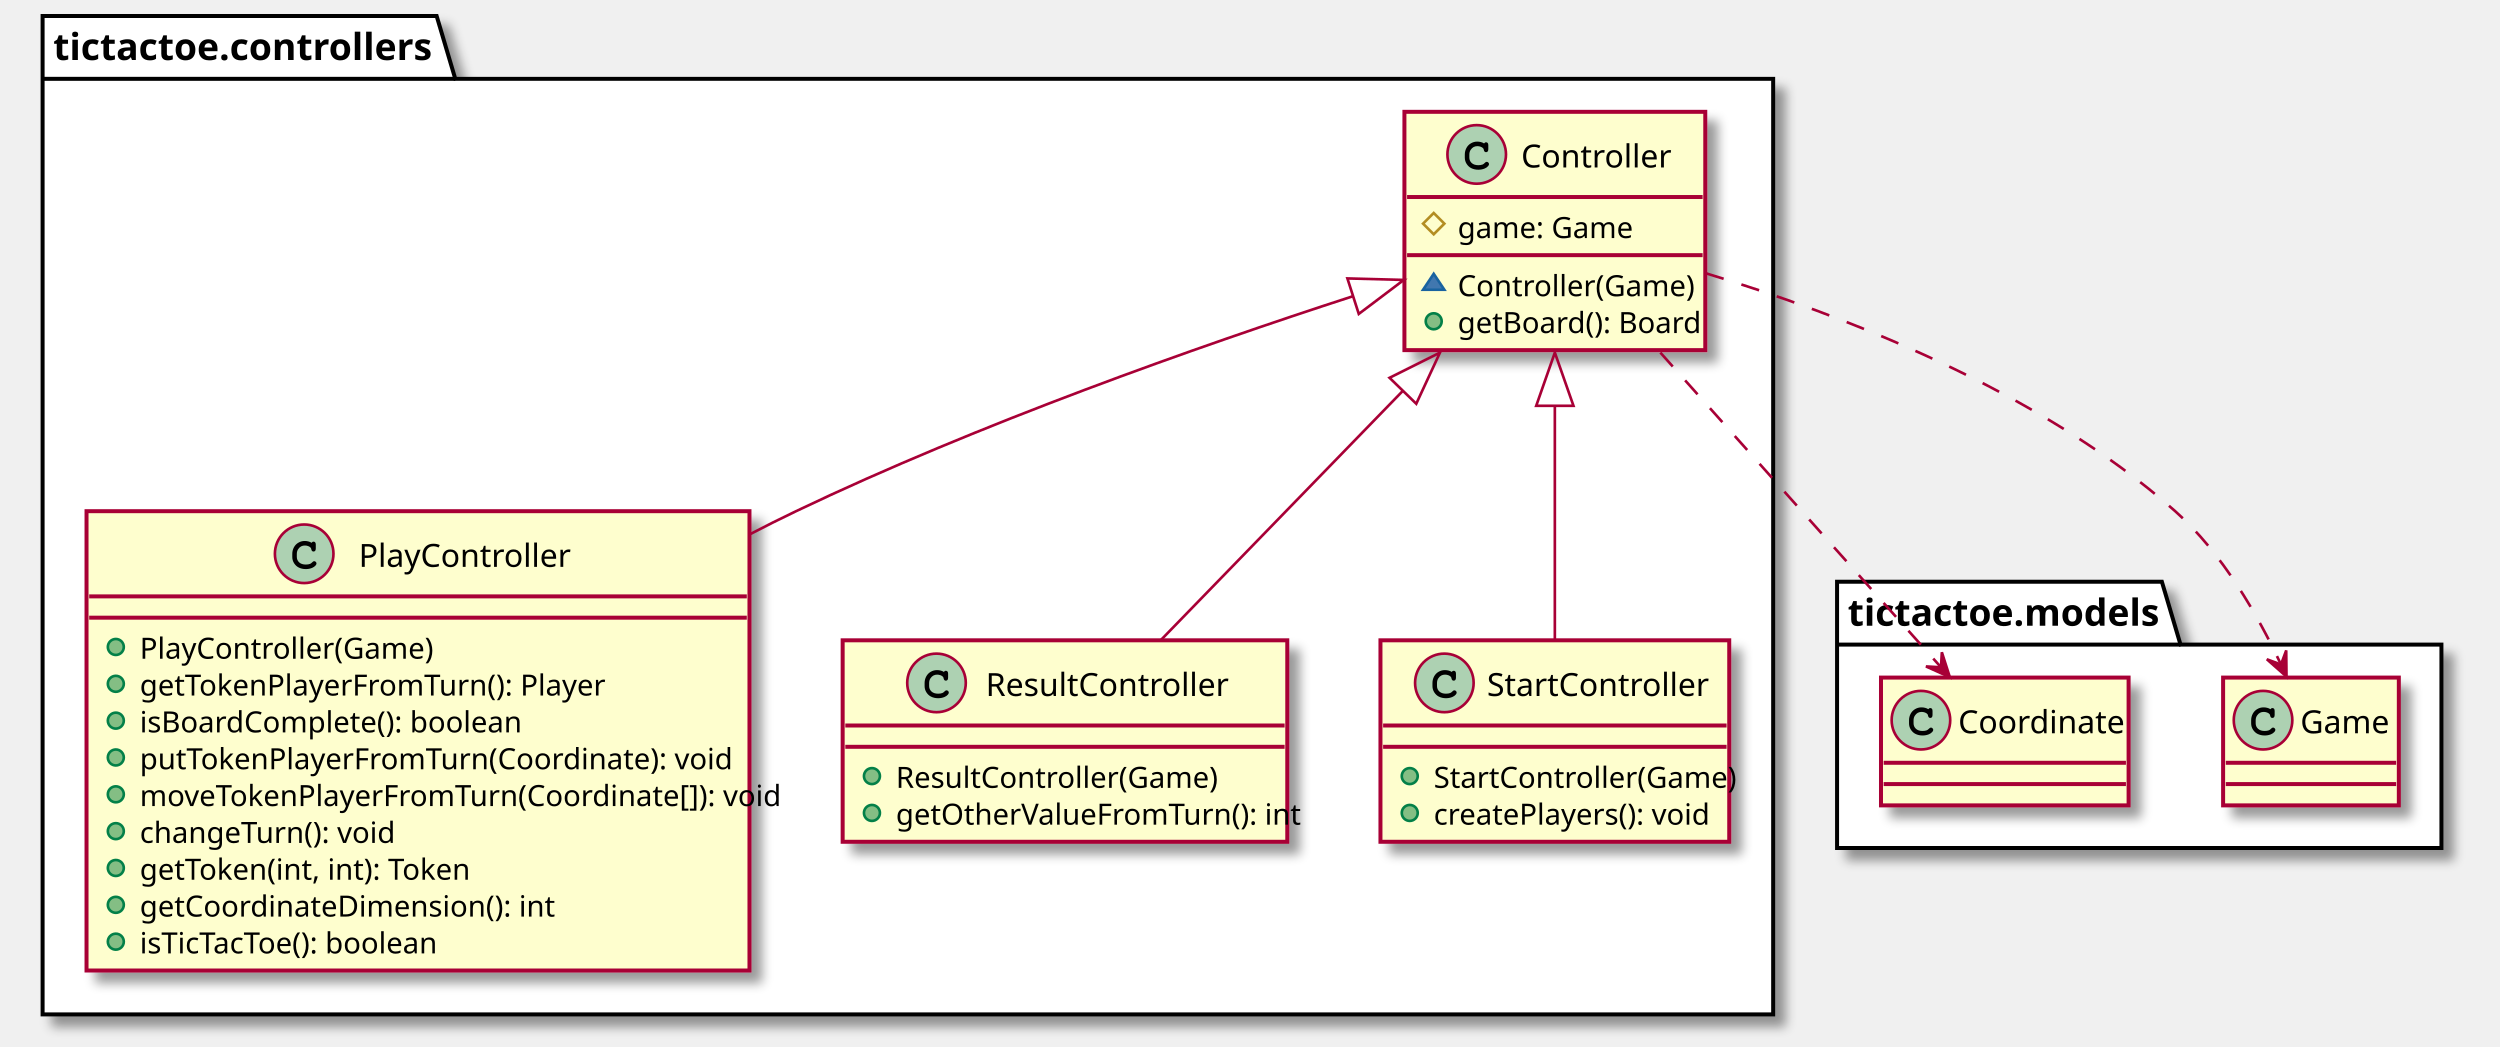
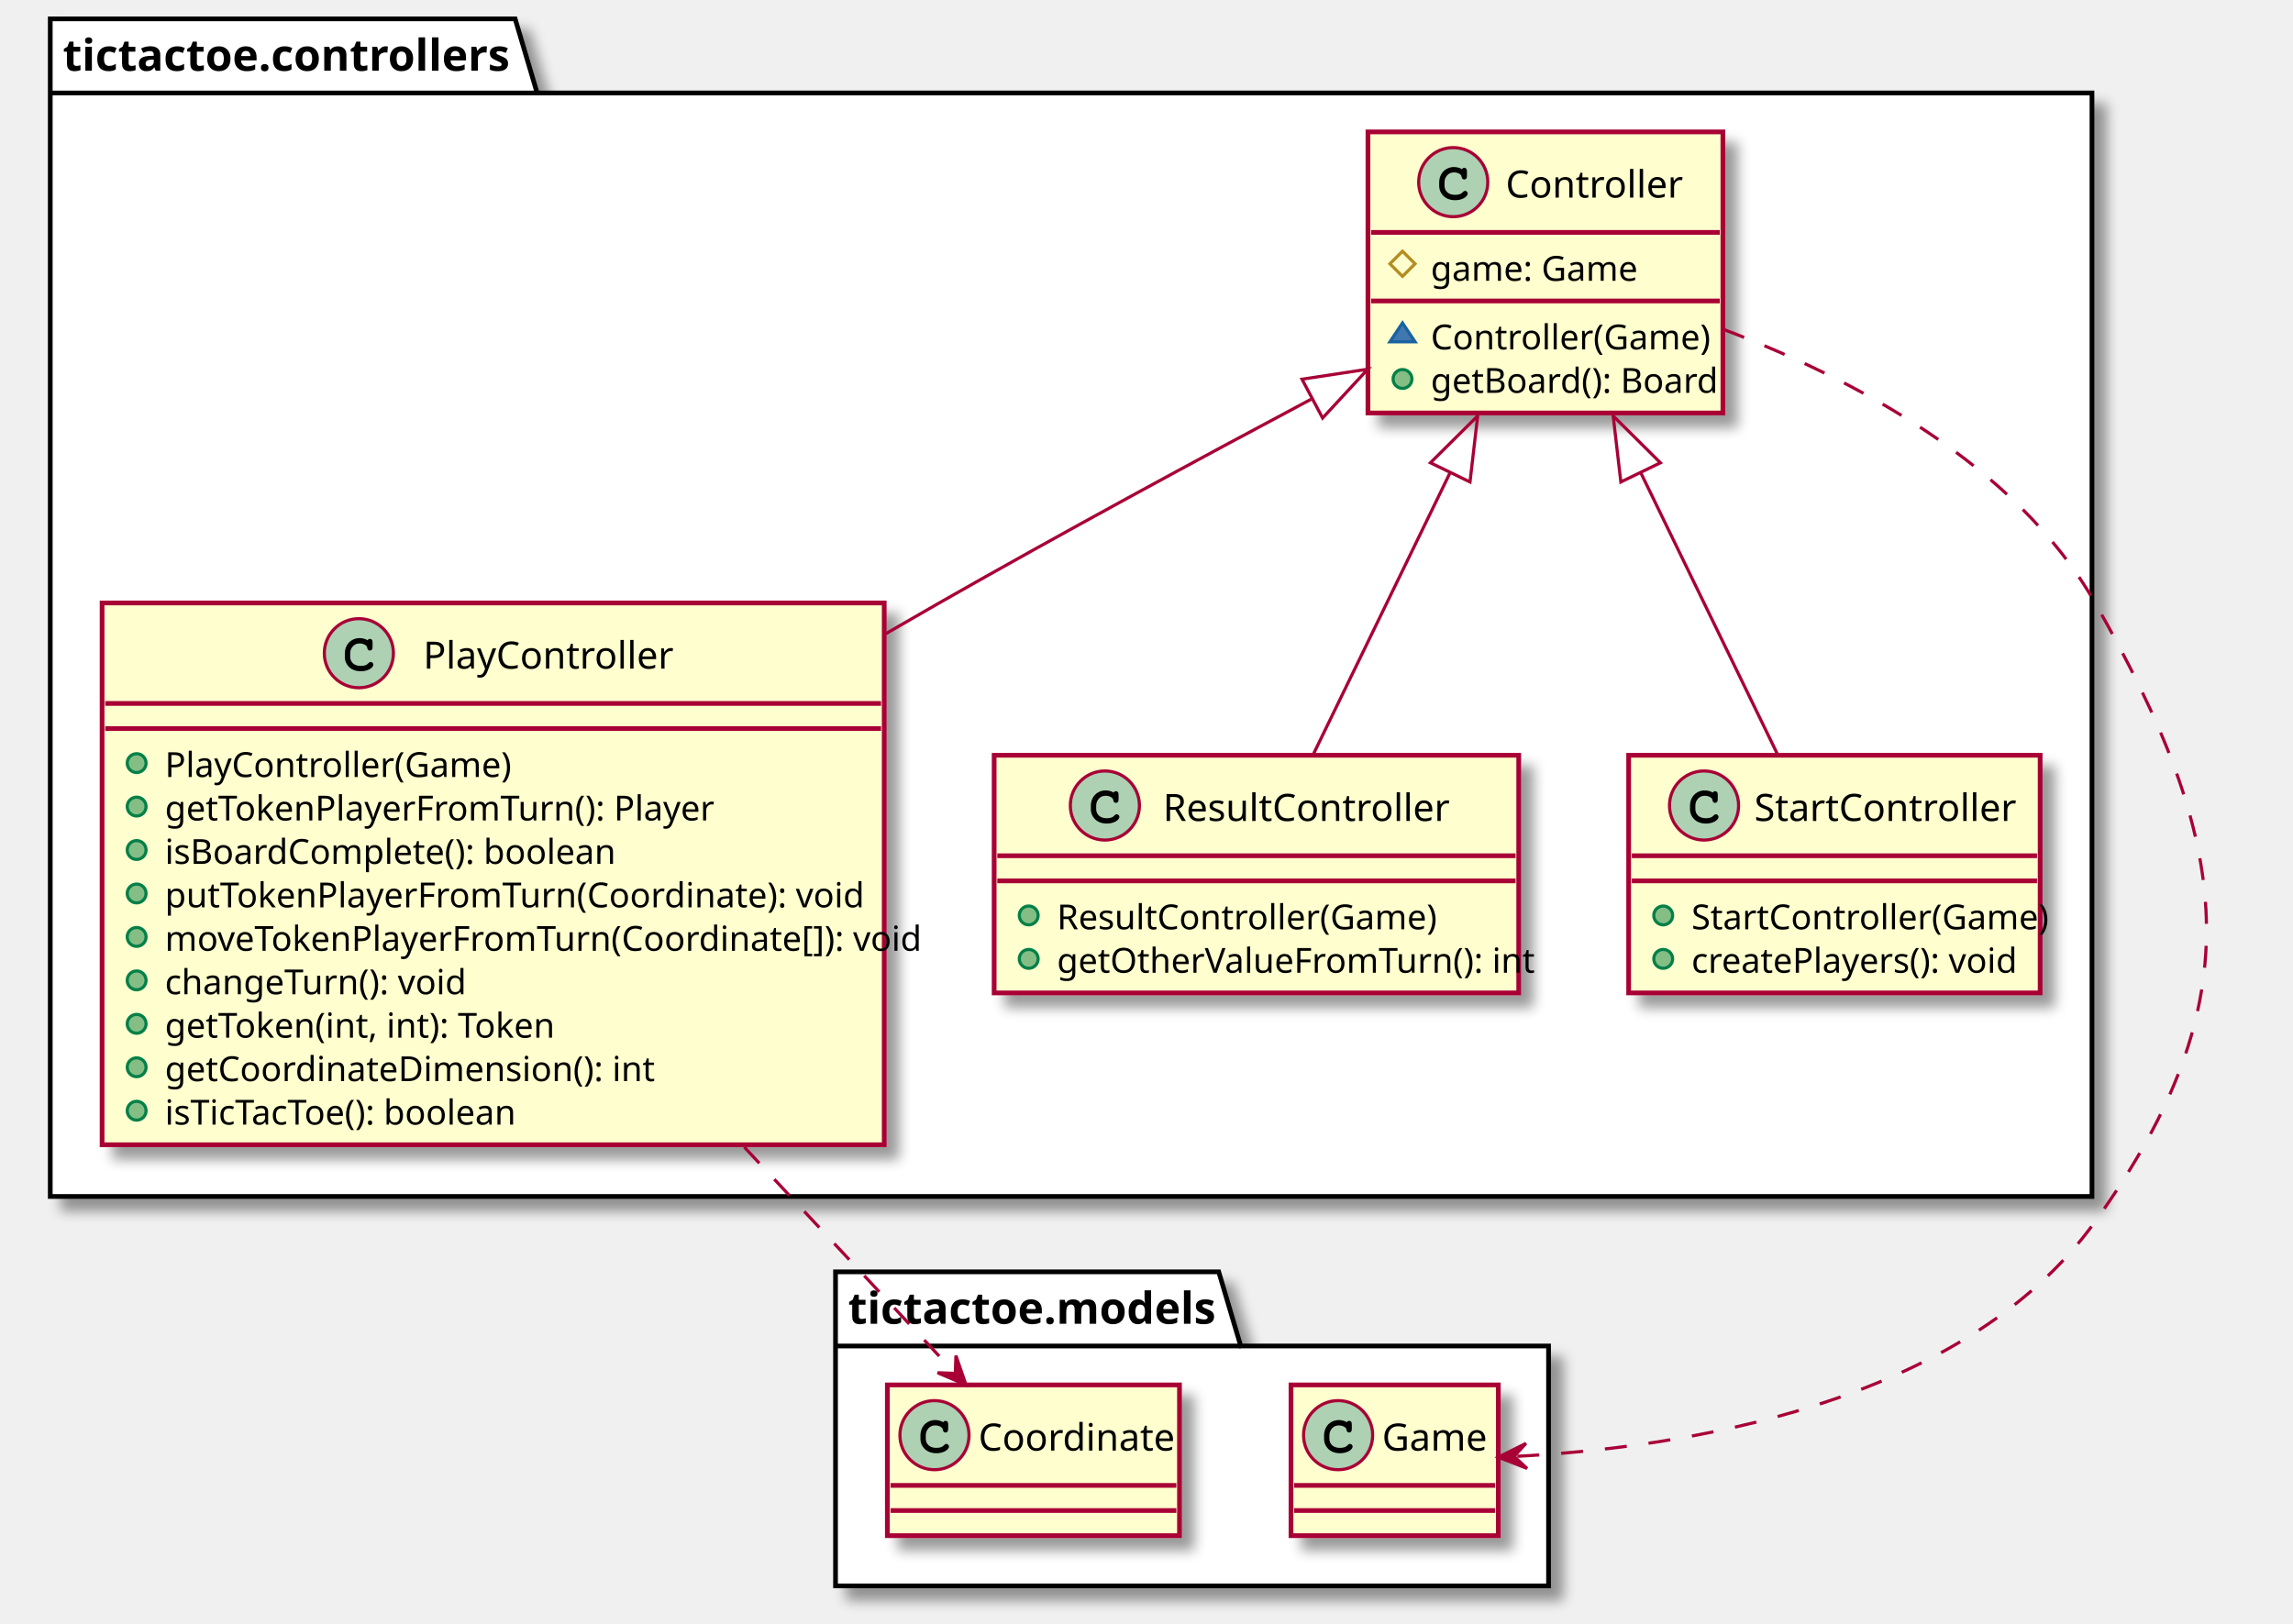
- <svg xmlns="http://www.w3.org/2000/svg" contentScriptType="application/ecmascript" contentStyleType="text/css" height="393px" preserveAspectRatio="none" style="width:939px;height:393px;" version="1.1" viewBox="0 0 939 393" width="939px" zoomAndPan="magnify">
+ <svg xmlns="http://www.w3.org/2000/svg" contentScriptType="application/ecmascript" contentStyleType="text/css" height="517px" preserveAspectRatio="none" style="width:730px;height:517px;" version="1.1" viewBox="0 0 730 517" width="730px" zoomAndPan="magnify">
  <defs>
-     <filter height="300%" id="fr5i2zwpl81jd" width="300%" x="-1" y="-1">
+     <filter height="300%" id="f1r59spkat5eut" width="300%" x="-1" y="-1">
      <feGaussianBlur result="blurOut" stdDeviation="2.0" />
      <feColorMatrix in="blurOut" result="blurOut2" type="matrix" values="0 0 0 0 0 0 0 0 0 0 0 0 0 0 0 0 0 0 .4 0" />
      <feOffset dx="4.0" dy="4.0" in="blurOut2" result="blurOut3" />
      <feBlend in="SourceGraphic" in2="blurOut3" mode="normal" />
    </filter>
  </defs>
  <g>
-     <polygon fill="#FFFFFF" filter="url(#fr5i2zwpl81jd)" points="16,6,164,6,171,29.609,666,29.609,666,381,16,381,16,6" style="stroke: #000000; stroke-width: 1.5;" />
+     <polygon fill="#FFFFFF" filter="url(#f1r59spkat5eut)" points="16,6,164,6,171,29.609,666,29.609,666,381,16,381,16,6" style="stroke: #000000; stroke-width: 1.5;" />
    <line style="stroke: #000000; stroke-width: 1.5;" x1="16" x2="171" y1="29.609" y2="29.609" />
    <text fill="#000000" font-family="sans-serif" font-size="14" font-weight="bold" lengthAdjust="spacingAndGlyphs" textLength="142" x="20" y="22.533">tictactoe.controllers</text>
-     <polygon fill="#FFFFFF" filter="url(#fr5i2zwpl81jd)" points="690,218.5,812,218.5,819,242.109,917,242.109,917,318.5,690,318.5,690,218.5" style="stroke: #000000; stroke-width: 1.5;" />
-     <line style="stroke: #000000; stroke-width: 1.5;" x1="690" x2="819" y1="242.109" y2="242.109" />
-     <text fill="#000000" font-family="sans-serif" font-size="14" font-weight="bold" lengthAdjust="spacingAndGlyphs" textLength="116" x="694" y="235.033">tictactoe.models</text>
-     <rect fill="#FEFECE" filter="url(#fr5i2zwpl81jd)" height="89.508" id="tictactoe.controllers.Controller" style="stroke: #A80036; stroke-width: 1.5;" width="113" x="527.5" y="42" />
-     <ellipse cx="554.65" cy="58" fill="#ADD1B2" rx="11" ry="11" style="stroke: #A80036; stroke-width: 1.0;" />
-     <path d="M557.416,53.875 Q557.572,53.656 557.759,53.547 Q557.947,53.438 558.166,53.438 Q558.541,53.438 558.775,53.703 Q559.009,53.953 559.009,54.562 L559.009,56.016 Q559.009,56.625 558.775,56.891 Q558.541,57.156 558.166,57.156 Q557.822,57.156 557.619,56.953 Q557.416,56.766 557.306,56.25 Q557.259,55.891 557.072,55.703 Q556.744,55.328 556.134,55.109 Q555.525,54.891 554.9,54.891 Q554.134,54.891 553.494,55.219 Q552.869,55.547 552.369,56.297 Q551.884,57.047 551.884,58.078 L551.884,59.172 Q551.884,60.406 552.775,61.234 Q553.666,62.047 555.259,62.047 Q556.197,62.047 556.853,61.797 Q557.244,61.641 557.666,61.203 Q557.931,60.938 558.072,60.859 Q558.228,60.781 558.431,60.781 Q558.759,60.781 559.009,61.047 Q559.275,61.297 559.275,61.641 Q559.275,61.984 558.931,62.391 Q558.431,62.969 557.634,63.297 Q556.556,63.75 555.259,63.75 Q553.744,63.75 552.541,63.125 Q551.556,62.625 550.869,61.562 Q550.181,60.484 550.181,59.203 L550.181,58.047 Q550.181,56.719 550.791,55.578 Q551.416,54.422 552.509,53.812 Q553.603,53.188 554.837,53.188 Q555.572,53.188 556.212,53.359 Q556.869,53.516 557.416,53.875 Z " />
-     <text fill="#000000" font-family="sans-serif" font-size="12" lengthAdjust="spacingAndGlyphs" textLength="54" x="571.35" y="62.91">Controller</text>
-     <line style="stroke: #A80036; stroke-width: 1.5;" x1="528.5" x2="639.5" y1="74" y2="74" />
-     <polygon fill="none" points="538.5,80,542.5,84,538.5,88,534.5,84" style="stroke: #B38D22; stroke-width: 1.0;" />
-     <text fill="#000000" font-family="sans-serif" font-size="11" lengthAdjust="spacingAndGlyphs" textLength="60" x="547.5" y="89.419">game: Game</text>
-     <line style="stroke: #A80036; stroke-width: 1.5;" x1="528.5" x2="639.5" y1="95.836" y2="95.836" />
-     <polygon fill="#4177AF" points="538.5,102.836,534.5,108.836,542.5,108.836" style="stroke: #1963A0; stroke-width: 1.0;" />
-     <text fill="#000000" font-family="sans-serif" font-size="11" lengthAdjust="spacingAndGlyphs" textLength="82" x="547.5" y="111.255">Controller(Game)</text>
-     <ellipse cx="538.5" cy="120.672" fill="#84BE84" rx="3" ry="3" style="stroke: #038048; stroke-width: 1.0;" />
-     <text fill="#000000" font-family="sans-serif" font-size="11" lengthAdjust="spacingAndGlyphs" textLength="87" x="547.5" y="125.091">getBoard(): Board</text>
-     <rect fill="#FEFECE" filter="url(#fr5i2zwpl81jd)" height="172.523" id="tictactoe.controllers.PlayController" style="stroke: #A80036; stroke-width: 1.5;" width="249" x="32.5" y="192" />
+     <polygon fill="#FFFFFF" filter="url(#f1r59spkat5eut)" points="266,405,388,405,395,428.609,493,428.609,493,505,266,505,266,405" style="stroke: #000000; stroke-width: 1.5;" />
+     <line style="stroke: #000000; stroke-width: 1.5;" x1="266" x2="395" y1="428.609" y2="428.609" />
+     <text fill="#000000" font-family="sans-serif" font-size="14" font-weight="bold" lengthAdjust="spacingAndGlyphs" textLength="116" x="270" y="421.533">tictactoe.models</text>
+     <rect fill="#FEFECE" filter="url(#f1r59spkat5eut)" height="89.508" id="tictactoe.controllers.Controller" style="stroke: #A80036; stroke-width: 1.5;" width="113" x="435.5" y="42" />
+     <ellipse cx="462.65" cy="58" fill="#ADD1B2" rx="11" ry="11" style="stroke: #A80036; stroke-width: 1.0;" />
+     <path d="M465.416,53.875 Q465.572,53.656 465.759,53.547 Q465.947,53.438 466.166,53.438 Q466.541,53.438 466.775,53.703 Q467.009,53.953 467.009,54.562 L467.009,56.016 Q467.009,56.625 466.775,56.891 Q466.541,57.156 466.166,57.156 Q465.822,57.156 465.619,56.953 Q465.416,56.766 465.306,56.25 Q465.259,55.891 465.072,55.703 Q464.744,55.328 464.134,55.109 Q463.525,54.891 462.9,54.891 Q462.134,54.891 461.494,55.219 Q460.869,55.547 460.369,56.297 Q459.884,57.047 459.884,58.078 L459.884,59.172 Q459.884,60.406 460.775,61.234 Q461.666,62.047 463.259,62.047 Q464.197,62.047 464.853,61.797 Q465.244,61.641 465.666,61.203 Q465.931,60.938 466.072,60.859 Q466.228,60.781 466.431,60.781 Q466.759,60.781 467.009,61.047 Q467.275,61.297 467.275,61.641 Q467.275,61.984 466.931,62.391 Q466.431,62.969 465.634,63.297 Q464.556,63.75 463.259,63.75 Q461.744,63.75 460.541,63.125 Q459.556,62.625 458.869,61.562 Q458.181,60.484 458.181,59.203 L458.181,58.047 Q458.181,56.719 458.791,55.578 Q459.416,54.422 460.509,53.812 Q461.603,53.188 462.837,53.188 Q463.572,53.188 464.212,53.359 Q464.869,53.516 465.416,53.875 Z " />
+     <text fill="#000000" font-family="sans-serif" font-size="12" lengthAdjust="spacingAndGlyphs" textLength="54" x="479.35" y="62.91">Controller</text>
+     <line style="stroke: #A80036; stroke-width: 1.5;" x1="436.5" x2="547.5" y1="74" y2="74" />
+     <polygon fill="none" points="446.5,80,450.5,84,446.5,88,442.5,84" style="stroke: #B38D22; stroke-width: 1.0;" />
+     <text fill="#000000" font-family="sans-serif" font-size="11" lengthAdjust="spacingAndGlyphs" textLength="60" x="455.5" y="89.419">game: Game</text>
+     <line style="stroke: #A80036; stroke-width: 1.5;" x1="436.5" x2="547.5" y1="95.836" y2="95.836" />
+     <polygon fill="#4177AF" points="446.5,102.836,442.5,108.836,450.5,108.836" style="stroke: #1963A0; stroke-width: 1.0;" />
+     <text fill="#000000" font-family="sans-serif" font-size="11" lengthAdjust="spacingAndGlyphs" textLength="82" x="455.5" y="111.255">Controller(Game)</text>
+     <ellipse cx="446.5" cy="120.672" fill="#84BE84" rx="3" ry="3" style="stroke: #038048; stroke-width: 1.0;" />
+     <text fill="#000000" font-family="sans-serif" font-size="11" lengthAdjust="spacingAndGlyphs" textLength="87" x="455.5" y="125.091">getBoard(): Board</text>
+     <rect fill="#FEFECE" filter="url(#f1r59spkat5eut)" height="172.523" id="tictactoe.controllers.PlayController" style="stroke: #A80036; stroke-width: 1.5;" width="249" x="32.5" y="192" />
    <ellipse cx="114.25" cy="208" fill="#ADD1B2" rx="11" ry="11" style="stroke: #A80036; stroke-width: 1.0;" />
    <path d="M117.016,203.875 Q117.172,203.656 117.359,203.547 Q117.547,203.438 117.766,203.438 Q118.141,203.438 118.375,203.703 Q118.609,203.953 118.609,204.562 L118.609,206.016 Q118.609,206.625 118.375,206.891 Q118.141,207.156 117.766,207.156 Q117.422,207.156 117.219,206.953 Q117.016,206.766 116.906,206.25 Q116.859,205.891 116.672,205.703 Q116.344,205.328 115.734,205.109 Q115.125,204.891 114.5,204.891 Q113.734,204.891 113.094,205.219 Q112.469,205.547 111.969,206.297 Q111.484,207.047 111.484,208.078 L111.484,209.172 Q111.484,210.406 112.375,211.234 Q113.266,212.047 114.859,212.047 Q115.797,212.047 116.453,211.797 Q116.844,211.641 117.266,211.203 Q117.531,210.938 117.672,210.859 Q117.828,210.781 118.031,210.781 Q118.359,210.781 118.609,211.047 Q118.875,211.297 118.875,211.641 Q118.875,211.984 118.531,212.391 Q118.031,212.969 117.234,213.297 Q116.156,213.75 114.859,213.75 Q113.344,213.75 112.141,213.125 Q111.156,212.625 110.469,211.562 Q109.781,210.484 109.781,209.203 L109.781,208.047 Q109.781,206.719 110.391,205.578 Q111.016,204.422 112.109,203.812 Q113.203,203.188 114.438,203.188 Q115.172,203.188 115.812,203.359 Q116.469,203.516 117.016,203.875 Z " />
    <text fill="#000000" font-family="sans-serif" font-size="12" lengthAdjust="spacingAndGlyphs" textLength="77" x="134.75" y="212.91">PlayController</text>
    <line style="stroke: #A80036; stroke-width: 1.5;" x1="33.5" x2="280.5" y1="224" y2="224" />
    <line style="stroke: #A80036; stroke-width: 1.5;" x1="33.5" x2="280.5" y1="232" y2="232" />
    <ellipse cx="43.5" cy="243" fill="#84BE84" rx="3" ry="3" style="stroke: #038048; stroke-width: 1.0;" />
    <text fill="#000000" font-family="sans-serif" font-size="11" lengthAdjust="spacingAndGlyphs" textLength="102" x="52.5" y="247.419">PlayController(Game)</text>
    <ellipse cx="43.5" cy="256.836" fill="#84BE84" rx="3" ry="3" style="stroke: #038048; stroke-width: 1.0;" />
    <text fill="#000000" font-family="sans-serif" font-size="11" lengthAdjust="spacingAndGlyphs" textLength="164" x="52.5" y="261.255">getTokenPlayerFromTurn(): Player</text>
    <ellipse cx="43.5" cy="270.672" fill="#84BE84" rx="3" ry="3" style="stroke: #038048; stroke-width: 1.0;" />
    <text fill="#000000" font-family="sans-serif" font-size="11" lengthAdjust="spacingAndGlyphs" textLength="133" x="52.5" y="275.091">isBoardComplete(): boolean</text>
    <ellipse cx="43.5" cy="284.508" fill="#84BE84" rx="3" ry="3" style="stroke: #038048; stroke-width: 1.0;" />
    <text fill="#000000" font-family="sans-serif" font-size="11" lengthAdjust="spacingAndGlyphs" textLength="206" x="52.5" y="288.927">putTokenPlayerFromTurn(Coordinate): void</text>
    <ellipse cx="43.5" cy="298.344" fill="#84BE84" rx="3" ry="3" style="stroke: #038048; stroke-width: 1.0;" />
    <text fill="#000000" font-family="sans-serif" font-size="11" lengthAdjust="spacingAndGlyphs" textLength="223" x="52.5" y="302.763">moveTokenPlayerFromTurn(Coordinate[]): void</text>
    <ellipse cx="43.5" cy="312.18" fill="#84BE84" rx="3" ry="3" style="stroke: #038048; stroke-width: 1.0;" />
    <text fill="#000000" font-family="sans-serif" font-size="11" lengthAdjust="spacingAndGlyphs" textLength="92" x="52.5" y="316.599">changeTurn(): void</text>
    <ellipse cx="43.5" cy="326.016" fill="#84BE84" rx="3" ry="3" style="stroke: #038048; stroke-width: 1.0;" />
    <text fill="#000000" font-family="sans-serif" font-size="11" lengthAdjust="spacingAndGlyphs" textLength="115" x="52.5" y="330.435">getToken(int, int): Token</text>
    <ellipse cx="43.5" cy="339.852" fill="#84BE84" rx="3" ry="3" style="stroke: #038048; stroke-width: 1.0;" />
    <text fill="#000000" font-family="sans-serif" font-size="11" lengthAdjust="spacingAndGlyphs" textLength="141" x="52.5" y="344.271">getCoordinateDimension(): int</text>
    <ellipse cx="43.5" cy="353.688" fill="#84BE84" rx="3" ry="3" style="stroke: #038048; stroke-width: 1.0;" />
    <text fill="#000000" font-family="sans-serif" font-size="11" lengthAdjust="spacingAndGlyphs" textLength="110" x="52.5" y="358.106">isTicTacToe(): boolean</text>
-     <rect fill="#FEFECE" filter="url(#fr5i2zwpl81jd)" height="75.672" id="tictactoe.controllers.ResultController" style="stroke: #A80036; stroke-width: 1.5;" width="167" x="316.5" y="240.5" />
+     <rect fill="#FEFECE" filter="url(#f1r59spkat5eut)" height="75.672" id="tictactoe.controllers.ResultController" style="stroke: #A80036; stroke-width: 1.5;" width="167" x="316.5" y="240.5" />
    <ellipse cx="351.75" cy="256.5" fill="#ADD1B2" rx="11" ry="11" style="stroke: #A80036; stroke-width: 1.0;" />
    <path d="M354.516,252.375 Q354.672,252.156 354.859,252.047 Q355.047,251.938 355.266,251.938 Q355.641,251.938 355.875,252.203 Q356.109,252.453 356.109,253.062 L356.109,254.516 Q356.109,255.125 355.875,255.391 Q355.641,255.656 355.266,255.656 Q354.922,255.656 354.719,255.453 Q354.516,255.266 354.406,254.75 Q354.359,254.391 354.172,254.203 Q353.844,253.828 353.234,253.609 Q352.625,253.391 352,253.391 Q351.234,253.391 350.594,253.719 Q349.969,254.047 349.469,254.797 Q348.984,255.547 348.984,256.578 L348.984,257.672 Q348.984,258.906 349.875,259.734 Q350.766,260.547 352.359,260.547 Q353.297,260.547 353.953,260.297 Q354.344,260.141 354.766,259.703 Q355.031,259.438 355.172,259.359 Q355.328,259.281 355.531,259.281 Q355.859,259.281 356.109,259.547 Q356.375,259.797 356.375,260.141 Q356.375,260.484 356.031,260.891 Q355.531,261.469 354.734,261.797 Q353.656,262.25 352.359,262.25 Q350.844,262.25 349.641,261.625 Q348.656,261.125 347.969,260.062 Q347.281,258.984 347.281,257.703 L347.281,256.547 Q347.281,255.219 347.891,254.078 Q348.516,252.922 349.609,252.312 Q350.703,251.688 351.938,251.688 Q352.672,251.688 353.312,251.859 Q353.969,252.016 354.516,252.375 Z " />
    <text fill="#000000" font-family="sans-serif" font-size="12" lengthAdjust="spacingAndGlyphs" textLength="90" x="370.25" y="261.41">ResultController</text>
    <line style="stroke: #A80036; stroke-width: 1.5;" x1="317.5" x2="482.5" y1="272.5" y2="272.5" />
    <line style="stroke: #A80036; stroke-width: 1.5;" x1="317.5" x2="482.5" y1="280.5" y2="280.5" />
    <ellipse cx="327.5" cy="291.5" fill="#84BE84" rx="3" ry="3" style="stroke: #038048; stroke-width: 1.0;" />
    <text fill="#000000" font-family="sans-serif" font-size="11" lengthAdjust="spacingAndGlyphs" textLength="112" x="336.5" y="295.919">ResultController(Game)</text>
    <ellipse cx="327.5" cy="305.336" fill="#84BE84" rx="3" ry="3" style="stroke: #038048; stroke-width: 1.0;" />
    <text fill="#000000" font-family="sans-serif" font-size="11" lengthAdjust="spacingAndGlyphs" textLength="141" x="336.5" y="309.755">getOtherValueFromTurn(): int</text>
-     <rect fill="#FEFECE" filter="url(#fr5i2zwpl81jd)" height="75.672" id="tictactoe.controllers.StartController" style="stroke: #A80036; stroke-width: 1.5;" width="131" x="518.5" y="240.5" />
+     <rect fill="#FEFECE" filter="url(#f1r59spkat5eut)" height="75.672" id="tictactoe.controllers.StartController" style="stroke: #A80036; stroke-width: 1.5;" width="131" x="518.5" y="240.5" />
    <ellipse cx="542.5" cy="256.5" fill="#ADD1B2" rx="11" ry="11" style="stroke: #A80036; stroke-width: 1.0;" />
    <path d="M545.266,252.375 Q545.422,252.156 545.609,252.047 Q545.797,251.938 546.016,251.938 Q546.391,251.938 546.625,252.203 Q546.859,252.453 546.859,253.062 L546.859,254.516 Q546.859,255.125 546.625,255.391 Q546.391,255.656 546.016,255.656 Q545.672,255.656 545.469,255.453 Q545.266,255.266 545.156,254.75 Q545.109,254.391 544.922,254.203 Q544.594,253.828 543.984,253.609 Q543.375,253.391 542.75,253.391 Q541.984,253.391 541.344,253.719 Q540.719,254.047 540.219,254.797 Q539.734,255.547 539.734,256.578 L539.734,257.672 Q539.734,258.906 540.625,259.734 Q541.516,260.547 543.109,260.547 Q544.047,260.547 544.703,260.297 Q545.094,260.141 545.516,259.703 Q545.781,259.438 545.922,259.359 Q546.078,259.281 546.281,259.281 Q546.609,259.281 546.859,259.547 Q547.125,259.797 547.125,260.141 Q547.125,260.484 546.781,260.891 Q546.281,261.469 545.484,261.797 Q544.406,262.25 543.109,262.25 Q541.594,262.25 540.391,261.625 Q539.406,261.125 538.719,260.062 Q538.031,258.984 538.031,257.703 L538.031,256.547 Q538.031,255.219 538.641,254.078 Q539.266,252.922 540.359,252.312 Q541.453,251.688 542.688,251.688 Q543.422,251.688 544.062,251.859 Q544.719,252.016 545.266,252.375 Z " />
    <text fill="#000000" font-family="sans-serif" font-size="12" lengthAdjust="spacingAndGlyphs" textLength="79" x="558.5" y="261.41">StartController</text>
    <line style="stroke: #A80036; stroke-width: 1.5;" x1="519.5" x2="648.5" y1="272.5" y2="272.5" />
    <line style="stroke: #A80036; stroke-width: 1.5;" x1="519.5" x2="648.5" y1="280.5" y2="280.5" />
    <ellipse cx="529.5" cy="291.5" fill="#84BE84" rx="3" ry="3" style="stroke: #038048; stroke-width: 1.0;" />
    <text fill="#000000" font-family="sans-serif" font-size="11" lengthAdjust="spacingAndGlyphs" textLength="105" x="538.5" y="295.919">StartController(Game)</text>
    <ellipse cx="529.5" cy="305.336" fill="#84BE84" rx="3" ry="3" style="stroke: #038048; stroke-width: 1.0;" />
    <text fill="#000000" font-family="sans-serif" font-size="11" lengthAdjust="spacingAndGlyphs" textLength="101" x="538.5" y="309.755">createPlayers(): void</text>
-     <rect fill="#FEFECE" filter="url(#fr5i2zwpl81jd)" height="48" id="tictactoe.models.Game" style="stroke: #A80036; stroke-width: 1.5;" width="66" x="835" y="254.5" />
-     <ellipse cx="850" cy="270.5" fill="#ADD1B2" rx="11" ry="11" style="stroke: #A80036; stroke-width: 1.0;" />
-     <path d="M852.766,266.375 Q852.922,266.156 853.109,266.047 Q853.297,265.938 853.516,265.938 Q853.891,265.938 854.125,266.203 Q854.359,266.453 854.359,267.062 L854.359,268.516 Q854.359,269.125 854.125,269.391 Q853.891,269.656 853.516,269.656 Q853.172,269.656 852.969,269.453 Q852.766,269.266 852.656,268.75 Q852.609,268.391 852.422,268.203 Q852.094,267.828 851.484,267.609 Q850.875,267.391 850.25,267.391 Q849.484,267.391 848.844,267.719 Q848.219,268.047 847.719,268.797 Q847.234,269.547 847.234,270.578 L847.234,271.672 Q847.234,272.906 848.125,273.734 Q849.016,274.547 850.609,274.547 Q851.547,274.547 852.203,274.297 Q852.594,274.141 853.016,273.703 Q853.281,273.438 853.422,273.359 Q853.578,273.281 853.781,273.281 Q854.109,273.281 854.359,273.547 Q854.625,273.797 854.625,274.141 Q854.625,274.484 854.281,274.891 Q853.781,275.469 852.984,275.797 Q851.906,276.25 850.609,276.25 Q849.094,276.25 847.891,275.625 Q846.906,275.125 846.219,274.062 Q845.531,272.984 845.531,271.703 L845.531,270.547 Q845.531,269.219 846.141,268.078 Q846.766,266.922 847.859,266.312 Q848.953,265.688 850.188,265.688 Q850.922,265.688 851.562,265.859 Q852.219,266.016 852.766,266.375 Z " />
-     <text fill="#000000" font-family="sans-serif" font-size="12" lengthAdjust="spacingAndGlyphs" textLength="34" x="864" y="275.41">Game</text>
-     <line style="stroke: #A80036; stroke-width: 1.5;" x1="836" x2="900" y1="286.5" y2="286.5" />
-     <line style="stroke: #A80036; stroke-width: 1.5;" x1="836" x2="900" y1="294.5" y2="294.5" />
-     <rect fill="#FEFECE" filter="url(#fr5i2zwpl81jd)" height="48" id="tictactoe.models.Coordinate" style="stroke: #A80036; stroke-width: 1.5;" width="93" x="706.5" y="254.5" />
-     <ellipse cx="721.5" cy="270.5" fill="#ADD1B2" rx="11" ry="11" style="stroke: #A80036; stroke-width: 1.0;" />
-     <path d="M724.266,266.375 Q724.422,266.156 724.609,266.047 Q724.797,265.938 725.016,265.938 Q725.391,265.938 725.625,266.203 Q725.859,266.453 725.859,267.062 L725.859,268.516 Q725.859,269.125 725.625,269.391 Q725.391,269.656 725.016,269.656 Q724.672,269.656 724.469,269.453 Q724.266,269.266 724.156,268.75 Q724.109,268.391 723.922,268.203 Q723.594,267.828 722.984,267.609 Q722.375,267.391 721.75,267.391 Q720.984,267.391 720.344,267.719 Q719.719,268.047 719.219,268.797 Q718.734,269.547 718.734,270.578 L718.734,271.672 Q718.734,272.906 719.625,273.734 Q720.516,274.547 722.109,274.547 Q723.047,274.547 723.703,274.297 Q724.094,274.141 724.516,273.703 Q724.781,273.438 724.922,273.359 Q725.078,273.281 725.281,273.281 Q725.609,273.281 725.859,273.547 Q726.125,273.797 726.125,274.141 Q726.125,274.484 725.781,274.891 Q725.281,275.469 724.484,275.797 Q723.406,276.25 722.109,276.25 Q720.594,276.25 719.391,275.625 Q718.406,275.125 717.719,274.062 Q717.031,272.984 717.031,271.703 L717.031,270.547 Q717.031,269.219 717.641,268.078 Q718.266,266.922 719.359,266.312 Q720.453,265.688 721.688,265.688 Q722.422,265.688 723.062,265.859 Q723.719,266.016 724.266,266.375 Z " />
-     <text fill="#000000" font-family="sans-serif" font-size="12" lengthAdjust="spacingAndGlyphs" textLength="61" x="735.5" y="275.41">Coordinate</text>
-     <line style="stroke: #A80036; stroke-width: 1.5;" x1="707.5" x2="798.5" y1="286.5" y2="286.5" />
-     <line style="stroke: #A80036; stroke-width: 1.5;" x1="707.5" x2="798.5" y1="294.5" y2="294.5" />
-     <path d="M640.709,102.645 C691.562,118.074 765.835,146.544 817,192 C834.748,207.768 848.133,231.23 856.728,249.59 " fill="none" id="tictactoe.controllers.Controller-&gt;tictactoe.models.Game" style="stroke: #A80036; stroke-width: 1.0; stroke-dasharray: 7.0,7.0;" />
-     <polygon fill="#A80036" points="858.809,254.14,858.702,244.292,856.729,249.593,851.427,247.62,858.809,254.14" style="stroke: #A80036; stroke-width: 1.0;" />
-     <path d="M508.05,111.297 C449.684,130.247 367.694,159.161 299,192 C293.288,194.731 287.509,197.623 281.717,200.63 " fill="none" id="tictactoe.controllers.Controller&lt;-tictactoe.controllers.PlayController" style="stroke: #A80036; stroke-width: 1.0;" />
-     <polygon fill="none" points="506.084,104.576,527.266,105.14,510.356,117.909,506.084,104.576" style="stroke: #A80036; stroke-width: 1.0;" />
-     <path d="M623.623,132.429 C656.209,168.968 701.338,219.571 728.778,250.339 " fill="none" id="tictactoe.controllers.Controller-&gt;tictactoe.models.Coordinate" style="stroke: #A80036; stroke-width: 1.0; stroke-dasharray: 7.0,7.0;" />
-     <polygon fill="#A80036" points="732.364,254.361,729.358,244.982,729.036,250.63,723.388,250.308,732.364,254.361" style="stroke: #A80036; stroke-width: 1.0;" />
-     <path d="M526.829,146.88 C497.187,177.408 461.885,213.765 436.061,240.361 " fill="none" id="tictactoe.controllers.Controller&lt;-tictactoe.controllers.ResultController" style="stroke: #A80036; stroke-width: 1.0;" />
-     <polygon fill="none" points="521.906,141.902,540.86,132.429,531.95,151.655,521.906,141.902" style="stroke: #A80036; stroke-width: 1.0;" />
-     <path d="M584,152.775 C584,181.996 584,215.458 584,240.361 " fill="none" id="tictactoe.controllers.Controller&lt;-tictactoe.controllers.StartController" style="stroke: #A80036; stroke-width: 1.0;" />
-     <polygon fill="none" points="577,152.429,584,132.429,591,152.429,577,152.429" style="stroke: #A80036; stroke-width: 1.0;" />
+     <rect fill="#FEFECE" filter="url(#f1r59spkat5eut)" height="48" id="tictactoe.models.Game" style="stroke: #A80036; stroke-width: 1.5;" width="66" x="411" y="441" />
+     <ellipse cx="426" cy="457" fill="#ADD1B2" rx="11" ry="11" style="stroke: #A80036; stroke-width: 1.0;" />
+     <path d="M428.766,452.875 Q428.922,452.656 429.109,452.547 Q429.297,452.438 429.516,452.438 Q429.891,452.438 430.125,452.703 Q430.359,452.953 430.359,453.562 L430.359,455.016 Q430.359,455.625 430.125,455.891 Q429.891,456.156 429.516,456.156 Q429.172,456.156 428.969,455.953 Q428.766,455.766 428.656,455.25 Q428.609,454.891 428.422,454.703 Q428.094,454.328 427.484,454.109 Q426.875,453.891 426.25,453.891 Q425.484,453.891 424.844,454.219 Q424.219,454.547 423.719,455.297 Q423.234,456.047 423.234,457.078 L423.234,458.172 Q423.234,459.406 424.125,460.234 Q425.016,461.047 426.609,461.047 Q427.547,461.047 428.203,460.797 Q428.594,460.641 429.016,460.203 Q429.281,459.938 429.422,459.859 Q429.578,459.781 429.781,459.781 Q430.109,459.781 430.359,460.047 Q430.625,460.297 430.625,460.641 Q430.625,460.984 430.281,461.391 Q429.781,461.969 428.984,462.297 Q427.906,462.75 426.609,462.75 Q425.094,462.75 423.891,462.125 Q422.906,461.625 422.219,460.562 Q421.531,459.484 421.531,458.203 L421.531,457.047 Q421.531,455.719 422.141,454.578 Q422.766,453.422 423.859,452.812 Q424.953,452.188 426.188,452.188 Q426.922,452.188 427.562,452.359 Q428.219,452.516 428.766,452.875 Z " />
+     <text fill="#000000" font-family="sans-serif" font-size="12" lengthAdjust="spacingAndGlyphs" textLength="34" x="440" y="461.91">Game</text>
+     <line style="stroke: #A80036; stroke-width: 1.5;" x1="412" x2="476" y1="473" y2="473" />
+     <line style="stroke: #A80036; stroke-width: 1.5;" x1="412" x2="476" y1="481" y2="481" />
+     <rect fill="#FEFECE" filter="url(#f1r59spkat5eut)" height="48" id="tictactoe.models.Coordinate" style="stroke: #A80036; stroke-width: 1.5;" width="93" x="282.5" y="441" />
+     <ellipse cx="297.5" cy="457" fill="#ADD1B2" rx="11" ry="11" style="stroke: #A80036; stroke-width: 1.0;" />
+     <path d="M300.266,452.875 Q300.422,452.656 300.609,452.547 Q300.797,452.438 301.016,452.438 Q301.391,452.438 301.625,452.703 Q301.859,452.953 301.859,453.562 L301.859,455.016 Q301.859,455.625 301.625,455.891 Q301.391,456.156 301.016,456.156 Q300.672,456.156 300.469,455.953 Q300.266,455.766 300.156,455.25 Q300.109,454.891 299.922,454.703 Q299.594,454.328 298.984,454.109 Q298.375,453.891 297.75,453.891 Q296.984,453.891 296.344,454.219 Q295.719,454.547 295.219,455.297 Q294.734,456.047 294.734,457.078 L294.734,458.172 Q294.734,459.406 295.625,460.234 Q296.516,461.047 298.109,461.047 Q299.047,461.047 299.703,460.797 Q300.094,460.641 300.516,460.203 Q300.781,459.938 300.922,459.859 Q301.078,459.781 301.281,459.781 Q301.609,459.781 301.859,460.047 Q302.125,460.297 302.125,460.641 Q302.125,460.984 301.781,461.391 Q301.281,461.969 300.484,462.297 Q299.406,462.75 298.109,462.75 Q296.594,462.75 295.391,462.125 Q294.406,461.625 293.719,460.562 Q293.031,459.484 293.031,458.203 L293.031,457.047 Q293.031,455.719 293.641,454.578 Q294.266,453.422 295.359,452.812 Q296.453,452.188 297.688,452.188 Q298.422,452.188 299.062,452.359 Q299.719,452.516 300.266,452.875 Z " />
+     <text fill="#000000" font-family="sans-serif" font-size="12" lengthAdjust="spacingAndGlyphs" textLength="61" x="311.5" y="461.91">Coordinate</text>
+     <line style="stroke: #A80036; stroke-width: 1.5;" x1="283.5" x2="374.5" y1="473" y2="473" />
+     <line style="stroke: #A80036; stroke-width: 1.5;" x1="283.5" x2="374.5" y1="481" y2="481" />
+     <path d="M548.727,104.901 C589.607,120.389 641.832,147.766 667,192 C710.299,268.1 718.099,317.902 667,389 C624.709,447.843 533.938,461.148 482.191,463.772 " fill="none" id="tictactoe.controllers.Controller-&gt;tictactoe.models.Game" style="stroke: #A80036; stroke-width: 1.0; stroke-dasharray: 7.0,7.0;" />
+     <polygon fill="#A80036" points="477.001,464.006,486.171,467.598,481.996,463.781,485.812,459.606,477.001,464.006" style="stroke: #A80036; stroke-width: 1.0;" />
+     <path d="M417.391,127.137 C381.393,146.291 337.718,169.929 299,192 C293.375,195.207 287.642,198.51 281.863,201.868 " fill="none" id="tictactoe.controllers.Controller&lt;-tictactoe.controllers.PlayController" style="stroke: #A80036; stroke-width: 1.0;" />
+     <polygon fill="none" points="414.501,120.746,435.45,117.561,421.059,133.115,414.501,120.746" style="stroke: #A80036; stroke-width: 1.0;" />
+     <path d="M236.958,365.268 C261.302,391.382 286.295,418.192 304.083,437.272 " fill="none" id="tictactoe.controllers.PlayController-&gt;tictactoe.models.Coordinate" style="stroke: #A80036; stroke-width: 1.0; stroke-dasharray: 7.0,7.0;" />
+     <polygon fill="#A80036" points="307.542,440.983,304.33,431.672,304.132,437.325,298.479,437.127,307.542,440.983" style="stroke: #A80036; stroke-width: 1.0;" />
+     <path d="M461.582,150.654 C447.157,180.366 430.414,214.853 418.031,240.361 " fill="none" id="tictactoe.controllers.Controller&lt;-tictactoe.controllers.ResultController" style="stroke: #A80036; stroke-width: 1.0;" />
+     <polygon fill="none" points="455.398,147.364,470.43,132.429,467.992,153.478,455.398,147.364" style="stroke: #A80036; stroke-width: 1.0;" />
+     <path d="M522.418,150.654 C536.843,180.366 553.586,214.853 565.969,240.361 " fill="none" id="tictactoe.controllers.Controller&lt;-tictactoe.controllers.StartController" style="stroke: #A80036; stroke-width: 1.0;" />
+     <polygon fill="none" points="516.008,153.478,513.57,132.429,528.602,147.364,516.008,153.478" style="stroke: #A80036; stroke-width: 1.0;" />
  </g>
</svg>
